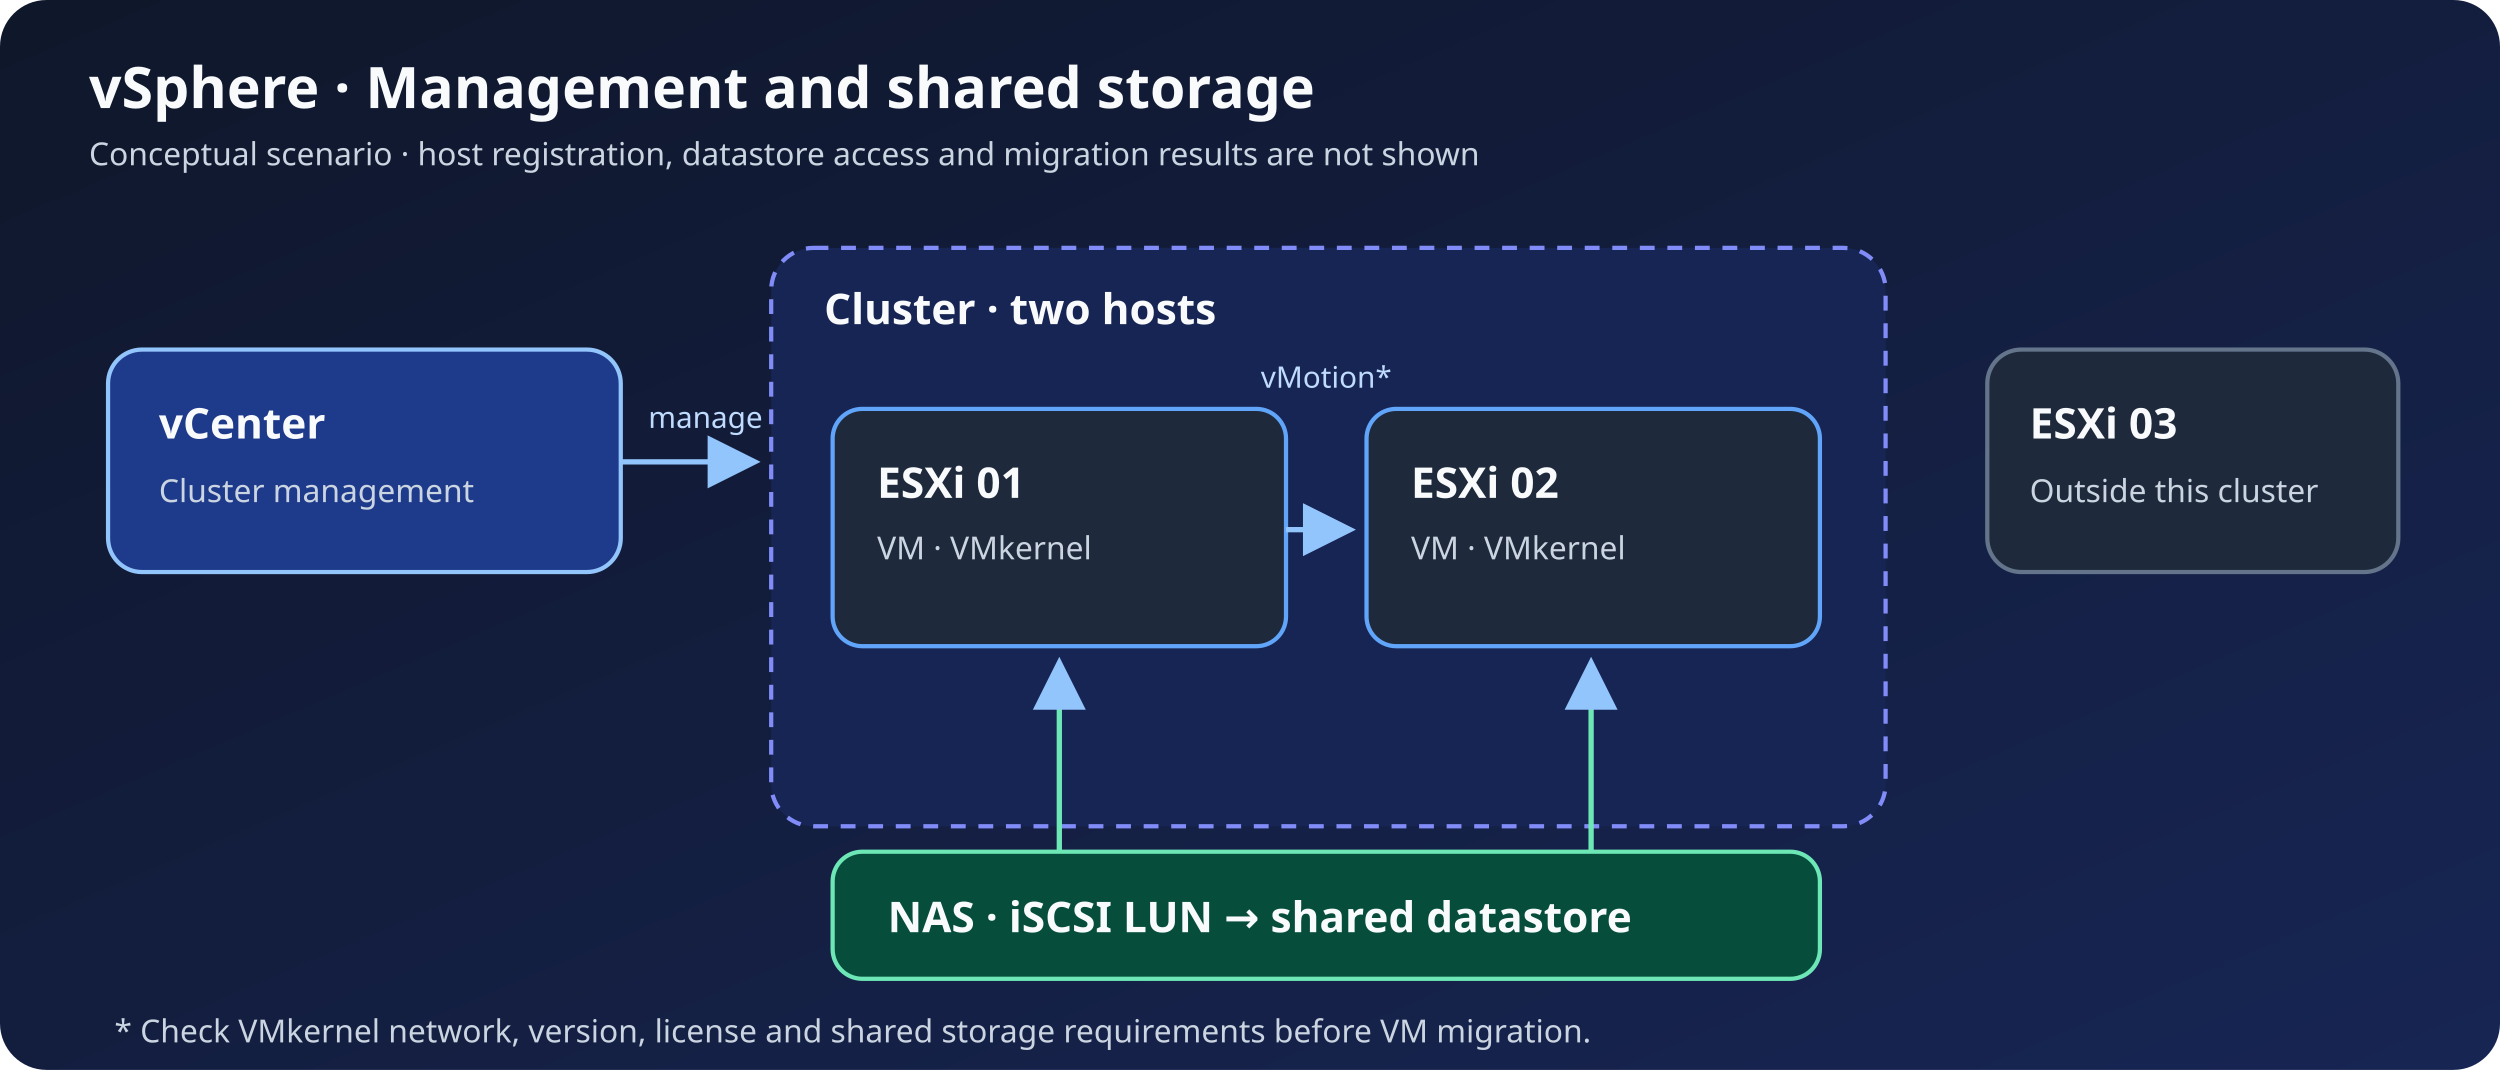
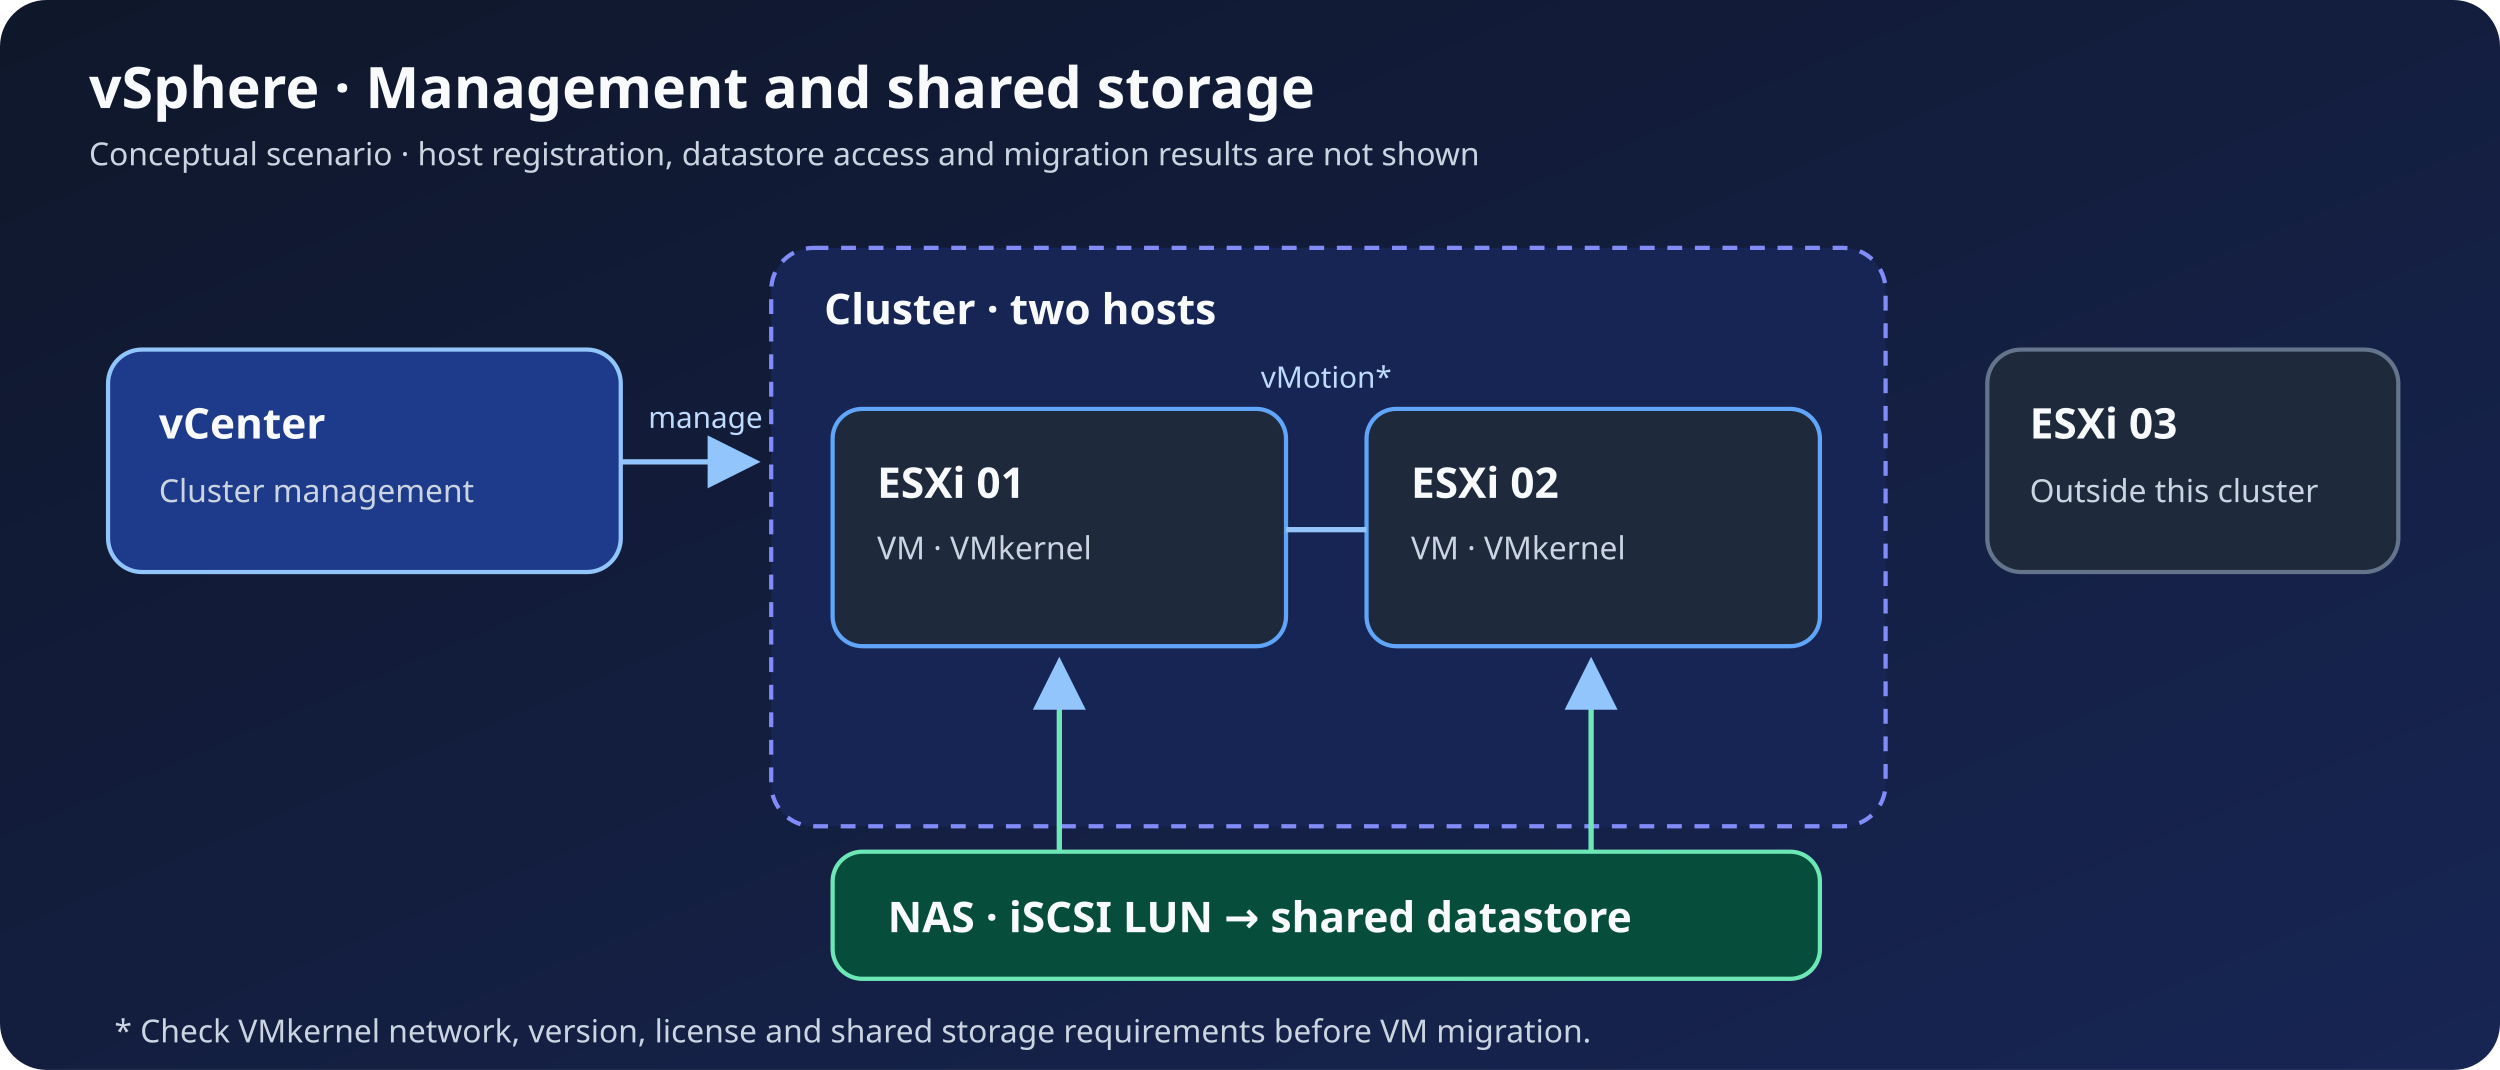
<svg xmlns="http://www.w3.org/2000/svg" width="1180" height="505" viewBox="0 0 1180 505" role="img" aria-labelledby="title desc">
  <defs>
    <linearGradient id="bg" x1="0" x2="1" y1="0" y2="1">
      <stop stop-color="#0f172a" />
      <stop offset="1" stop-color="#172554" />
    </linearGradient>
    <marker id="arrow" markerWidth="10" markerHeight="10" refX="8" refY="5" orient="auto">
      <path d="M0 0 L10 5 L0 10 Z" fill="#93c5fd" />
    </marker>
    <style>
      .title{font:700 27px system-ui,sans-serif;fill:#f8fafc}.sub{font:15px system-ui,sans-serif;fill:#cbd5e1}
      .name{font:700 20px system-ui,sans-serif;fill:#f8fafc}.detail{font:15px system-ui,sans-serif;fill:#cbd5e1}
      .vcenter{fill:#1e3a8a;stroke:#93c5fd;stroke-width:2}.host{fill:#1e293b;stroke:#60a5fa;stroke-width:2}.nas{fill:#064e3b;stroke:#6ee7b7;stroke-width:2}.outside{fill:#1e293b;stroke:#64748b;stroke-width:2}
      .cluster{fill:#172554;stroke:#818cf8;stroke-width:2;stroke-dasharray:7 6}.line{fill:none;stroke:#93c5fd;stroke-width:2.5;marker-end:url(#arrow)}.storage{fill:none;stroke:#6ee7b7;stroke-width:2.5;marker-end:url(#arrow)}.tag{font:14px system-ui,sans-serif;fill:#bfdbfe}
    </style>
  </defs>
  <rect width="1180" height="505" rx="22" fill="url(#bg)" />
  <text x="42" y="51" class="title">vSphere · Management and shared storage</text>
  <text x="42" y="78" class="sub">Conceptual scenario · host registration, datastore access and migration results are not shown</text>
  <rect x="51" y="165" width="242" height="105" rx="16" class="vcenter" />
  <text x="75" y="207" class="name">vCenter</text>
  <text x="75" y="237" class="detail">Cluster management</text>
  <rect x="364" y="117" width="526" height="273" rx="20" class="cluster" />
  <text x="389" y="153" class="name">Cluster · two hosts</text>
  <rect x="393" y="193" width="214" height="112" rx="14" class="host" />
  <text x="414" y="235" class="name">ESXi 01</text>
  <text x="414" y="264" class="detail">VM · VMkernel</text>
  <rect x="645" y="193" width="214" height="112" rx="14" class="host" />
  <text x="666" y="235" class="name">ESXi 02</text>
  <text x="666" y="264" class="detail">VM · VMkernel</text>
  <path d="M293 218 H354" class="line" />
  <text x="306" y="202" class="tag">manage</text>
-   <path d="M607 250 H635" class="line" />
+   <path d="M607 250 H645" fill="none" stroke="#93c5fd" stroke-width="2.5" />
  <text x="626" y="183" text-anchor="middle" class="tag">vMotion*</text>
  <rect x="938" y="165" width="194" height="105" rx="16" class="outside" />
  <text x="958" y="207" class="name">ESXi 03</text>
  <text x="958" y="237" class="detail">Outside this cluster</text>
  <rect x="393" y="402" width="466" height="60" rx="14" class="nas" />
  <text x="419" y="440" class="name">NAS · iSCSI LUN → shared datastore</text>
  <path d="M500 402 V315" class="storage" />
  <path d="M751 402 V315" class="storage" />
  <text x="54" y="492" class="sub">* Check VMkernel network, version, license and shared storage requirements before VM migration.</text>
</svg>
